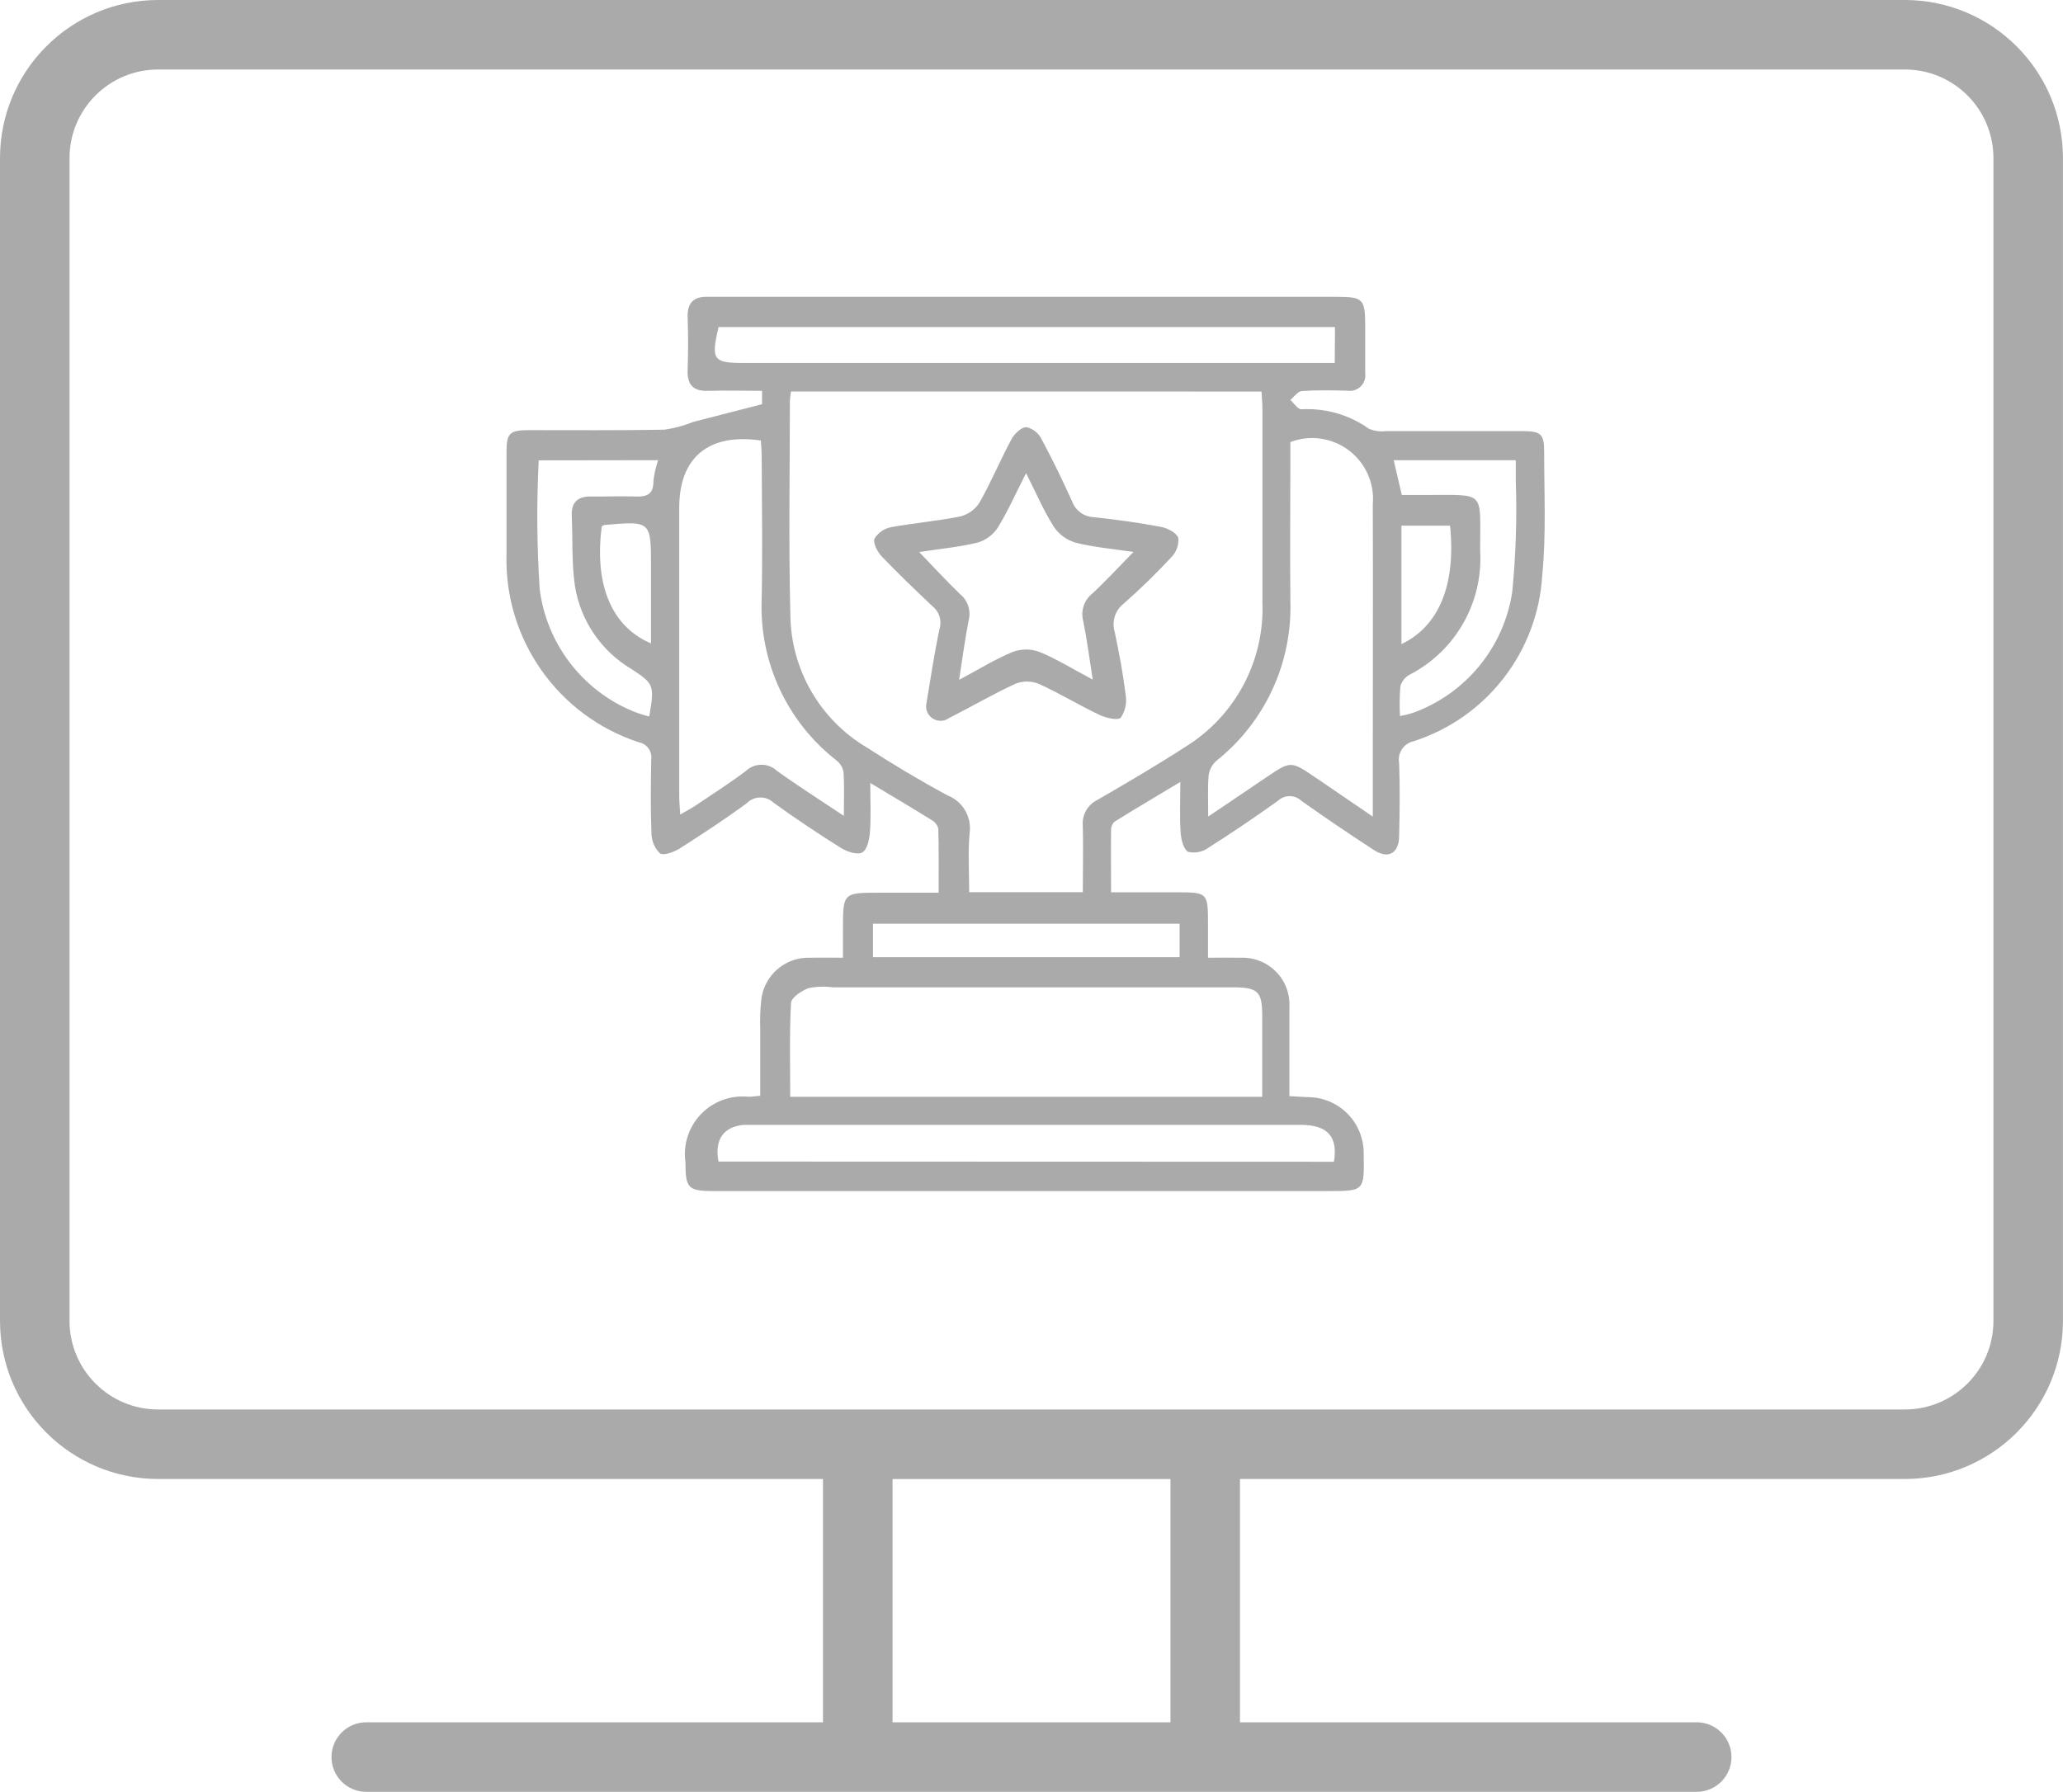
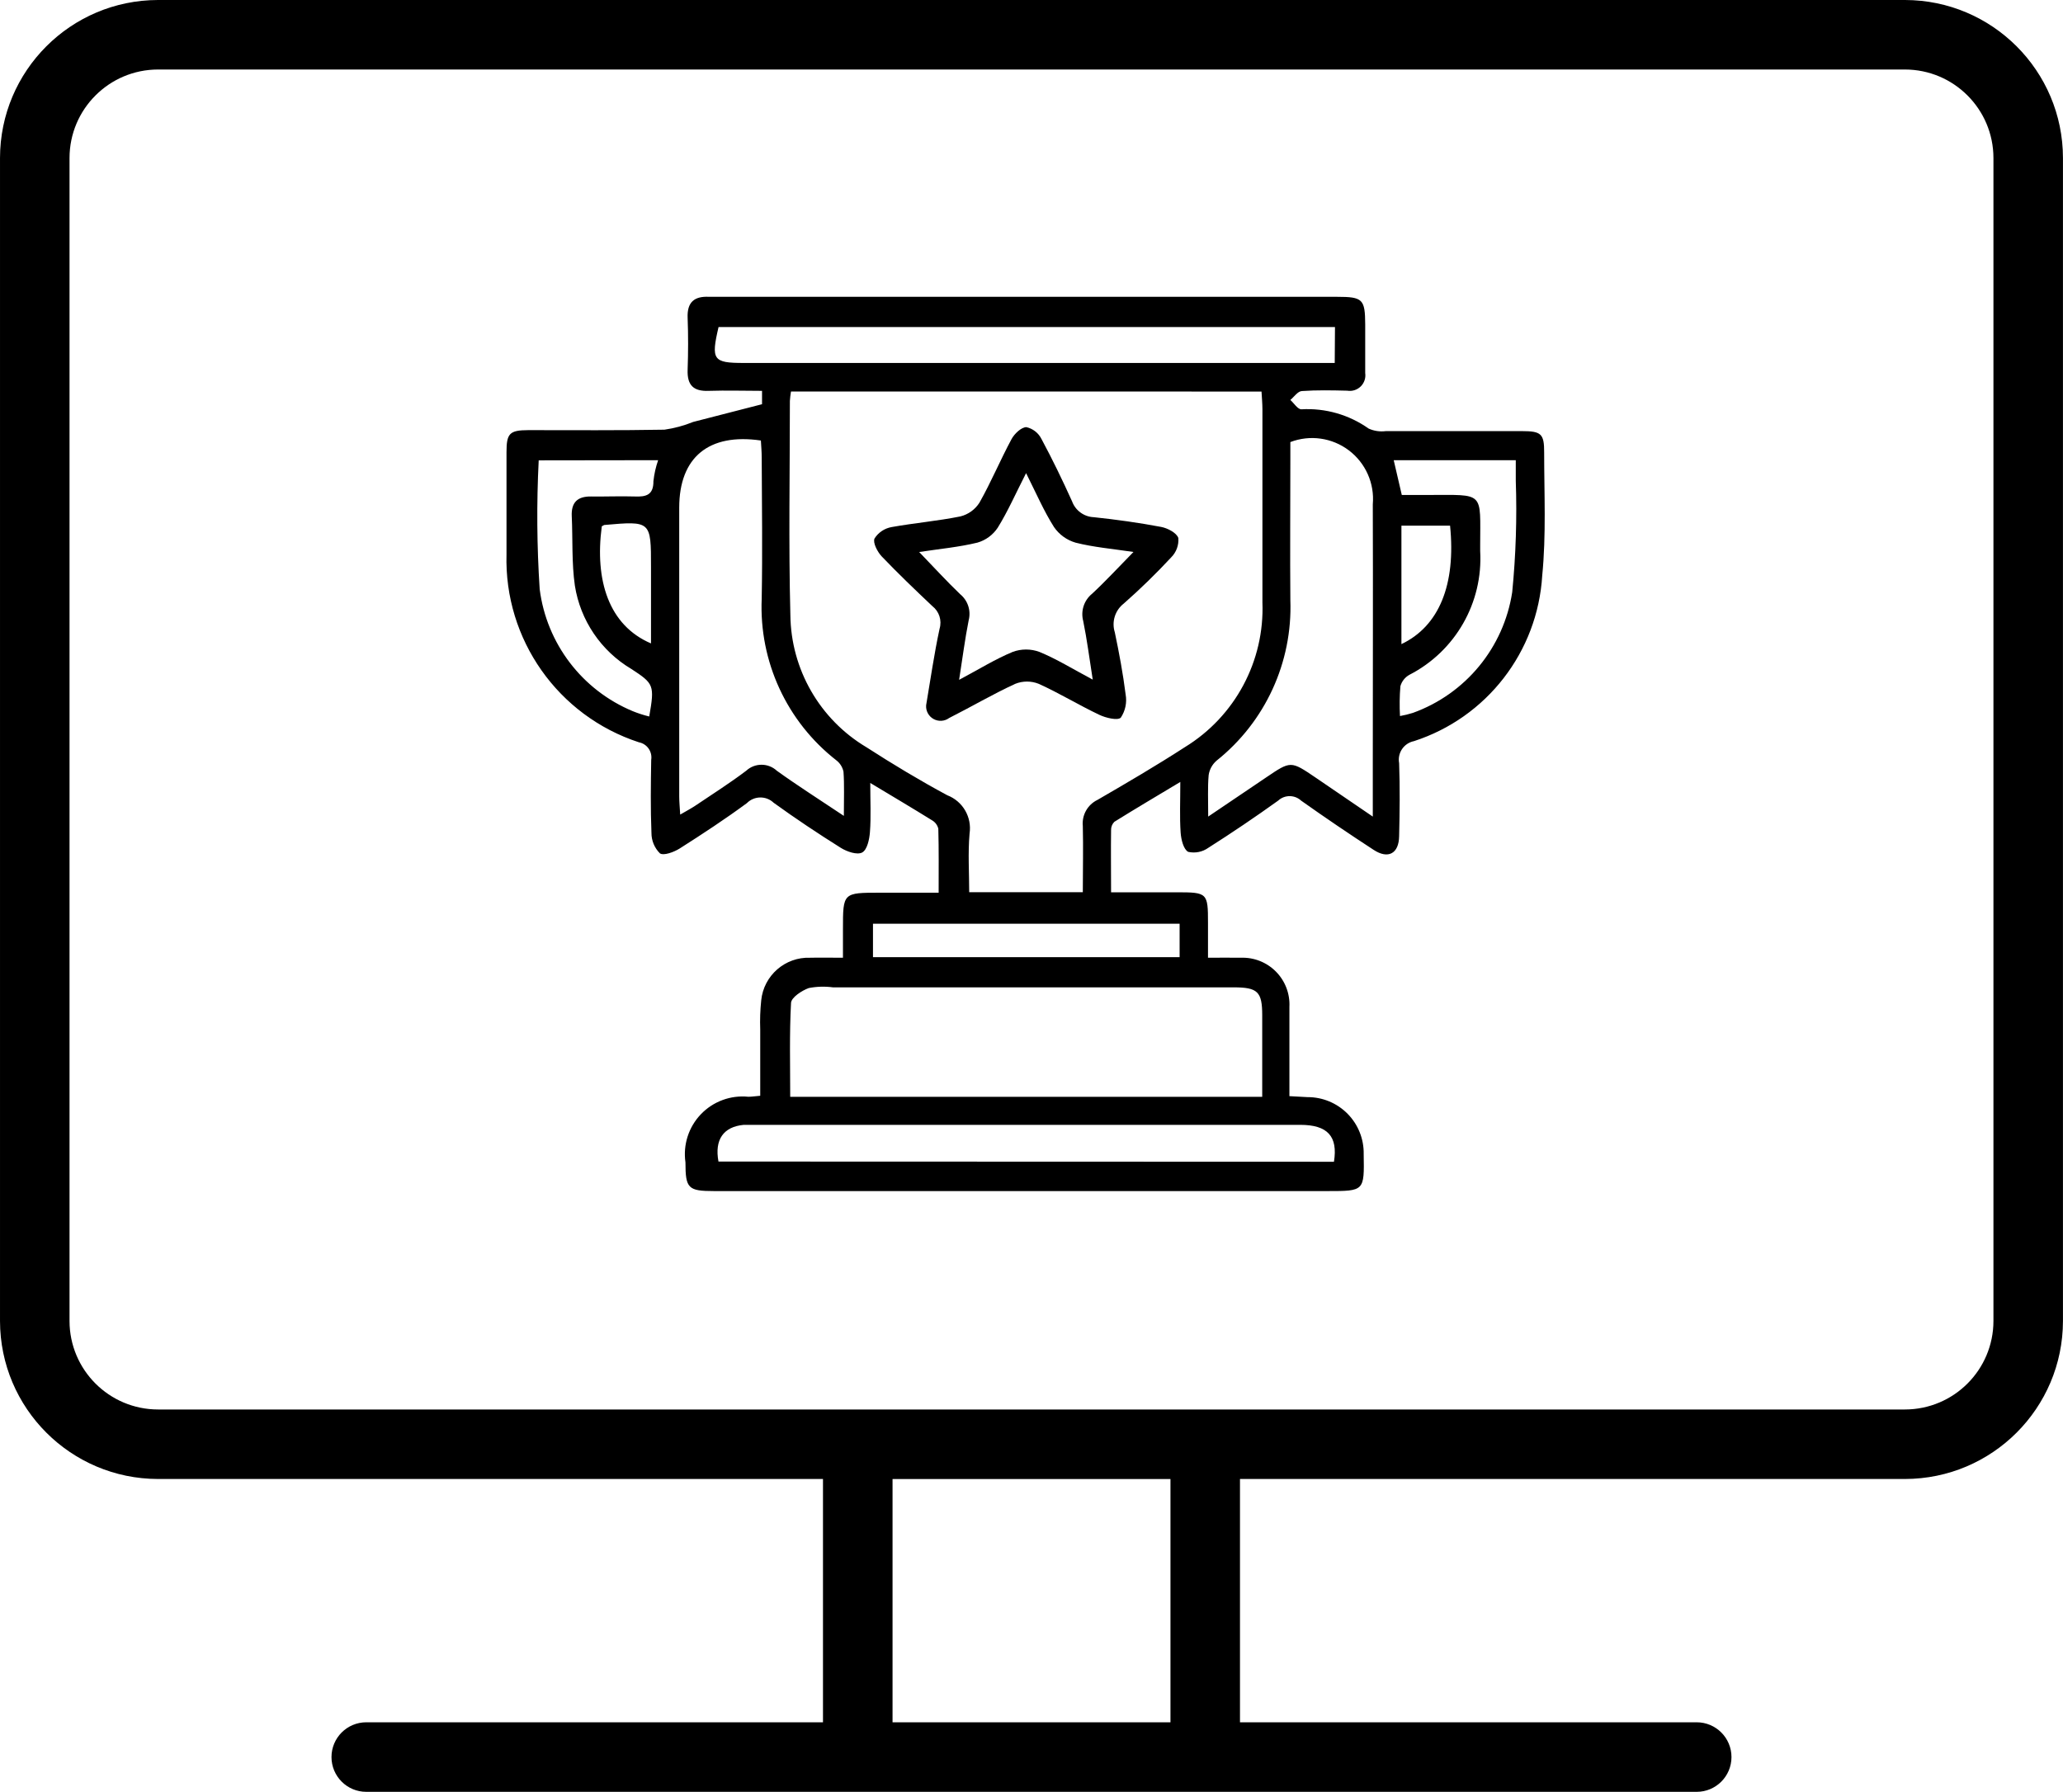
<svg xmlns="http://www.w3.org/2000/svg" width="50.298" height="43.695" viewBox="0 0 50.298 43.695">
  <g id="Grupo_1272" data-name="Grupo 1272" transform="translate(11952 -6225.35)">
    <g id="Grupo_1269" data-name="Grupo 1269" transform="translate(-11931.463 5646.285)">
-       <path id="Caminho_569" data-name="Caminho 569" d="M-241.952-460.937h-42.591a3.857,3.857,0,0,0-3.853,3.853v28.36a3.858,3.858,0,0,0,3.853,3.853h16.212v5.933h-11.135a.848.848,0,0,0-.848.848.848.848,0,0,0,.848.848h32.437a.848.848,0,0,0,.848-.848.848.848,0,0,0-.848-.848h-11.135v-5.933h16.212a3.858,3.858,0,0,0,3.853-3.853v-28.36A3.857,3.857,0,0,0-241.952-460.937Zm-17.907,42h-6.776v-5.933h6.776Zm20.065-9.787a2.16,2.16,0,0,1-2.158,2.158h-42.591a2.16,2.16,0,0,1-2.158-2.158v-28.36a2.16,2.16,0,0,1,2.158-2.158h42.591a2.16,2.16,0,0,1,2.158,2.158Z" transform="translate(267.859 1040.002)" fill="#aaa" />
+       <path id="Caminho_569" data-name="Caminho 569" d="M-241.952-460.937h-42.591a3.857,3.857,0,0,0-3.853,3.853v28.36a3.858,3.858,0,0,0,3.853,3.853h16.212v5.933h-11.135a.848.848,0,0,0-.848.848.848.848,0,0,0,.848.848h32.437a.848.848,0,0,0,.848-.848.848.848,0,0,0-.848-.848h-11.135v-5.933h16.212a3.858,3.858,0,0,0,3.853-3.853v-28.36A3.857,3.857,0,0,0-241.952-460.937Zm-17.907,42h-6.776v-5.933h6.776Zm20.065-9.787a2.16,2.16,0,0,1-2.158,2.158h-42.591a2.16,2.16,0,0,1-2.158-2.158v-28.36a2.16,2.16,0,0,1,2.158-2.158h42.591a2.16,2.16,0,0,1,2.158,2.158Z" transform="translate(267.859 1040.002)" fill="currentColor" />
      <g id="Grupo_1129" data-name="Grupo 1129" transform="translate(-8.185 586.308)">
-         <path id="Caminho_562" data-name="Caminho 562" d="M421.437-438.4v-.326c-.437,0-.868-.014-1.3,0-.377.016-.528-.143-.514-.515.015-.422.016-.844,0-1.266-.016-.381.163-.531.523-.512.052,0,.105,0,.158,0h15.152c.626,0,.684.057.687.671,0,.4,0,.791,0,1.187a.38.38,0,0,1-.439.431c-.369-.009-.74-.017-1.107.009-.1.007-.187.141-.279.217.089.08.18.23.269.228a2.58,2.58,0,0,1,1.64.47.776.776,0,0,0,.419.062c1.107,0,2.216,0,3.323,0,.466,0,.539.067.537.521,0,1,.051,2.011-.047,3a4.533,4.533,0,0,1-3.127,4.039.461.461,0,0,0-.362.537c.022.593.014,1.187,0,1.78-.006.426-.267.567-.622.334-.6-.391-1.186-.788-1.767-1.2a.413.413,0,0,0-.561,0q-.836.6-1.7,1.149a.614.614,0,0,1-.493.1c-.115-.063-.172-.3-.184-.47-.026-.378-.008-.759-.008-1.235-.585.351-1.1.656-1.608.972a.275.275,0,0,0-.08.205c-.007.485,0,.97,0,1.514h1.6c.748,0,.763.015.763.745v.851c.286,0,.543-.005.8,0a1.142,1.142,0,0,1,1.185,1.2c0,.71,0,1.421,0,2.175.164.009.3.018.441.024a1.364,1.364,0,0,1,1.37,1.391c.016.9.016.9-.88.9H420.27c-.636,0-.7-.064-.7-.7a1.406,1.406,0,0,1,1.533-1.6c.077,0,.153-.012.29-.024,0-.545,0-1.081,0-1.616a5.01,5.01,0,0,1,.024-.71,1.156,1.156,0,0,1,1.193-1.04c.248-.006.5,0,.8,0v-.7c0-.886,0-.886.905-.886h1.428c0-.544.006-1.053-.008-1.561a.322.322,0,0,0-.154-.205c-.468-.291-.943-.572-1.505-.91,0,.451.02.825-.008,1.195-.013.179-.067.434-.189.5s-.371-.019-.52-.112c-.558-.35-1.107-.716-1.638-1.1a.467.467,0,0,0-.654.009c-.53.39-1.082.753-1.638,1.106-.139.088-.391.181-.482.118a.7.7,0,0,1-.206-.5c-.024-.592-.016-1.187-.006-1.78a.376.376,0,0,0-.3-.428,4.683,4.683,0,0,1-3.228-4.584q0-1.246,0-2.492c0-.456.074-.534.528-.536,1.107,0,2.216.009,3.323-.011a2.973,2.973,0,0,0,.7-.189Zm.706-.31a2.209,2.209,0,0,0-.027.23c0,1.741-.033,3.482.012,5.222a3.8,3.8,0,0,0,1.855,3.223c.642.414,1.3.81,1.971,1.171a.862.862,0,0,1,.543.933c-.042.477-.009.96-.009,1.431h2.77c0-.561.013-1.087,0-1.613a.638.638,0,0,1,.359-.639c.718-.416,1.435-.836,2.132-1.287a3.963,3.963,0,0,0,1.888-3.53q0-2.354,0-4.708c0-.14-.014-.28-.022-.432Zm11.489,17.2c0-.676,0-1.331,0-1.986,0-.579-.109-.684-.7-.684h-9.766a1.822,1.822,0,0,0-.589.017c-.172.062-.425.229-.433.362-.041.757-.02,1.517-.02,2.291Zm-10.2-6.853c0-.427.014-.753-.009-1.076a.471.471,0,0,0-.175-.278,4.741,4.741,0,0,1-1.819-3.943c.021-1.147.005-2.3,0-3.443,0-.14-.013-.281-.02-.412-1.274-.186-1.99.414-1.991,1.635q0,3.522,0,7.044c0,.127.013.253.024.443.155-.091.266-.148.37-.218.415-.28.84-.549,1.239-.851a.55.55,0,0,1,.747,0C422.3-429.1,422.824-428.768,423.431-428.362Zm8.884.018,1.412-.954c.6-.406.6-.407,1.2,0l1.4.955v-1.364c0-2.083.007-4.166,0-6.25a1.485,1.485,0,0,0-2.01-1.519v.416c0,1.147-.01,2.294,0,3.441a4.784,4.784,0,0,1-1.8,3.913.576.576,0,0,0-.192.352C432.3-429.056,432.315-428.752,432.315-428.344Zm3.065,8.418c.1-.621-.156-.9-.822-.9q-6.665,0-13.33,0c-.08,0-.159,0-.238,0-.495.046-.716.361-.616.895Zm.025-20.355H420.377c-.187.8-.134.876.611.876H435.4Zm-19.414,3.251a27.085,27.085,0,0,0,.024,3.142,3.732,3.732,0,0,0,2.271,2.975,2.867,2.867,0,0,0,.4.129c.133-.765.114-.8-.438-1.16a2.885,2.885,0,0,1-1.375-2.03c-.08-.556-.05-1.128-.076-1.692-.016-.334.135-.487.468-.483.355.005.712-.011,1.067,0,.277.012.459-.036.456-.373a2.325,2.325,0,0,1,.115-.512Zm21.043.844h.643c1.389,0,1.268-.1,1.268,1.246v.119a3.188,3.188,0,0,1-1.726,3.021.459.459,0,0,0-.219.277,5.258,5.258,0,0,0-.01.728,2.432,2.432,0,0,0,.315-.077,3.73,3.73,0,0,0,2.421-2.943,20.519,20.519,0,0,0,.087-2.719c0-.165,0-.331,0-.5h-2.976Zm-5.417,10.456h-7.476v.815h7.476Zm-14.088-9.69c-.175,1.318.17,2.414,1.2,2.854v-1.867c0-1.121,0-1.121-1.14-1.021C417.581-435.454,417.57-435.443,417.528-435.421Zm20.684-.018h-1.188v2.889C437.945-432.987,438.357-434,438.212-435.439Z" transform="translate(-415.21 441.014)" fill="#aaa" fill-rule="evenodd" />
-         <path id="Caminho_563" data-name="Caminho 563" d="M437.617-426.746c.106-.623.195-1.249.328-1.866a.512.512,0,0,0-.177-.551c-.423-.4-.841-.8-1.24-1.218-.1-.109-.215-.329-.169-.431a.62.62,0,0,1,.416-.278c.556-.1,1.123-.148,1.677-.26a.771.771,0,0,0,.465-.335c.283-.5.508-1.04.782-1.55.071-.131.237-.29.361-.292a.544.544,0,0,1,.366.283c.269.5.515,1.009.748,1.524a.59.59,0,0,0,.531.389c.55.058,1.1.135,1.641.237.159.03.378.145.42.27a.6.6,0,0,1-.172.47,15.952,15.952,0,0,1-1.16,1.13.642.642,0,0,0-.217.7c.105.5.2,1.007.264,1.516a.774.774,0,0,1-.117.564c-.074.078-.367.008-.527-.069-.5-.237-.973-.528-1.476-.755a.769.769,0,0,0-.57,0c-.55.253-1.072.561-1.613.834A.353.353,0,0,1,437.617-426.746Zm2.437-5.66c-.255.5-.445.934-.692,1.332a.888.888,0,0,1-.494.363c-.451.11-.921.153-1.421.229.361.374.67.713,1,1.029a.62.62,0,0,1,.208.632c-.091.455-.149.916-.234,1.456.492-.262.885-.507,1.306-.681a.941.941,0,0,1,.652,0c.421.173.813.417,1.3.676-.084-.532-.141-.984-.232-1.428a.643.643,0,0,1,.217-.667c.333-.309.641-.645,1.008-1.018-.513-.077-.971-.115-1.411-.227a.963.963,0,0,1-.528-.383C440.49-431.477,440.307-431.9,440.054-432.405Z" transform="translate(-427.389 436.7)" fill="#aaa" fill-rule="evenodd" />
+         <path id="Caminho_562" data-name="Caminho 562" d="M421.437-438.4v-.326c-.437,0-.868-.014-1.3,0-.377.016-.528-.143-.514-.515.015-.422.016-.844,0-1.266-.016-.381.163-.531.523-.512.052,0,.105,0,.158,0h15.152c.626,0,.684.057.687.671,0,.4,0,.791,0,1.187a.38.38,0,0,1-.439.431c-.369-.009-.74-.017-1.107.009-.1.007-.187.141-.279.217.089.08.18.23.269.228a2.58,2.58,0,0,1,1.64.47.776.776,0,0,0,.419.062c1.107,0,2.216,0,3.323,0,.466,0,.539.067.537.521,0,1,.051,2.011-.047,3a4.533,4.533,0,0,1-3.127,4.039.461.461,0,0,0-.362.537c.022.593.014,1.187,0,1.78-.006.426-.267.567-.622.334-.6-.391-1.186-.788-1.767-1.2a.413.413,0,0,0-.561,0q-.836.6-1.7,1.149a.614.614,0,0,1-.493.1c-.115-.063-.172-.3-.184-.47-.026-.378-.008-.759-.008-1.235-.585.351-1.1.656-1.608.972a.275.275,0,0,0-.08.205c-.007.485,0,.97,0,1.514h1.6c.748,0,.763.015.763.745v.851c.286,0,.543-.005.8,0a1.142,1.142,0,0,1,1.185,1.2c0,.71,0,1.421,0,2.175.164.009.3.018.441.024a1.364,1.364,0,0,1,1.37,1.391c.016.9.016.9-.88.9H420.27c-.636,0-.7-.064-.7-.7a1.406,1.406,0,0,1,1.533-1.6c.077,0,.153-.012.29-.024,0-.545,0-1.081,0-1.616a5.01,5.01,0,0,1,.024-.71,1.156,1.156,0,0,1,1.193-1.04c.248-.006.5,0,.8,0v-.7c0-.886,0-.886.905-.886h1.428c0-.544.006-1.053-.008-1.561a.322.322,0,0,0-.154-.205c-.468-.291-.943-.572-1.505-.91,0,.451.02.825-.008,1.195-.013.179-.067.434-.189.5s-.371-.019-.52-.112c-.558-.35-1.107-.716-1.638-1.1a.467.467,0,0,0-.654.009c-.53.39-1.082.753-1.638,1.106-.139.088-.391.181-.482.118a.7.7,0,0,1-.206-.5c-.024-.592-.016-1.187-.006-1.78a.376.376,0,0,0-.3-.428,4.683,4.683,0,0,1-3.228-4.584q0-1.246,0-2.492c0-.456.074-.534.528-.536,1.107,0,2.216.009,3.323-.011a2.973,2.973,0,0,0,.7-.189Zm.706-.31a2.209,2.209,0,0,0-.027.23c0,1.741-.033,3.482.012,5.222a3.8,3.8,0,0,0,1.855,3.223c.642.414,1.3.81,1.971,1.171a.862.862,0,0,1,.543.933c-.042.477-.009.96-.009,1.431h2.77c0-.561.013-1.087,0-1.613a.638.638,0,0,1,.359-.639c.718-.416,1.435-.836,2.132-1.287a3.963,3.963,0,0,0,1.888-3.53q0-2.354,0-4.708c0-.14-.014-.28-.022-.432Zm11.489,17.2c0-.676,0-1.331,0-1.986,0-.579-.109-.684-.7-.684h-9.766a1.822,1.822,0,0,0-.589.017c-.172.062-.425.229-.433.362-.041.757-.02,1.517-.02,2.291Zm-10.2-6.853c0-.427.014-.753-.009-1.076a.471.471,0,0,0-.175-.278,4.741,4.741,0,0,1-1.819-3.943c.021-1.147.005-2.3,0-3.443,0-.14-.013-.281-.02-.412-1.274-.186-1.99.414-1.991,1.635q0,3.522,0,7.044c0,.127.013.253.024.443.155-.091.266-.148.37-.218.415-.28.84-.549,1.239-.851a.55.55,0,0,1,.747,0C422.3-429.1,422.824-428.768,423.431-428.362Zm8.884.018,1.412-.954c.6-.406.6-.407,1.2,0l1.4.955v-1.364c0-2.083.007-4.166,0-6.25a1.485,1.485,0,0,0-2.01-1.519v.416c0,1.147-.01,2.294,0,3.441a4.784,4.784,0,0,1-1.8,3.913.576.576,0,0,0-.192.352C432.3-429.056,432.315-428.752,432.315-428.344Zm3.065,8.418c.1-.621-.156-.9-.822-.9q-6.665,0-13.33,0c-.08,0-.159,0-.238,0-.495.046-.716.361-.616.895Zm.025-20.355H420.377c-.187.8-.134.876.611.876H435.4Zm-19.414,3.251a27.085,27.085,0,0,0,.024,3.142,3.732,3.732,0,0,0,2.271,2.975,2.867,2.867,0,0,0,.4.129c.133-.765.114-.8-.438-1.16a2.885,2.885,0,0,1-1.375-2.03c-.08-.556-.05-1.128-.076-1.692-.016-.334.135-.487.468-.483.355.005.712-.011,1.067,0,.277.012.459-.036.456-.373a2.325,2.325,0,0,1,.115-.512Zm21.043.844h.643c1.389,0,1.268-.1,1.268,1.246v.119a3.188,3.188,0,0,1-1.726,3.021.459.459,0,0,0-.219.277,5.258,5.258,0,0,0-.01.728,2.432,2.432,0,0,0,.315-.077,3.73,3.73,0,0,0,2.421-2.943,20.519,20.519,0,0,0,.087-2.719c0-.165,0-.331,0-.5h-2.976Zm-5.417,10.456h-7.476v.815h7.476Zm-14.088-9.69c-.175,1.318.17,2.414,1.2,2.854v-1.867c0-1.121,0-1.121-1.14-1.021C417.581-435.454,417.57-435.443,417.528-435.421Zm20.684-.018h-1.188v2.889C437.945-432.987,438.357-434,438.212-435.439Z" transform="translate(-415.21 441.014)" fill="currentColor" fill-rule="evenodd" />
+         <path id="Caminho_563" data-name="Caminho 563" d="M437.617-426.746c.106-.623.195-1.249.328-1.866a.512.512,0,0,0-.177-.551c-.423-.4-.841-.8-1.24-1.218-.1-.109-.215-.329-.169-.431a.62.62,0,0,1,.416-.278c.556-.1,1.123-.148,1.677-.26a.771.771,0,0,0,.465-.335c.283-.5.508-1.04.782-1.55.071-.131.237-.29.361-.292a.544.544,0,0,1,.366.283c.269.5.515,1.009.748,1.524a.59.59,0,0,0,.531.389c.55.058,1.1.135,1.641.237.159.03.378.145.42.27a.6.6,0,0,1-.172.47,15.952,15.952,0,0,1-1.16,1.13.642.642,0,0,0-.217.7c.105.5.2,1.007.264,1.516a.774.774,0,0,1-.117.564c-.074.078-.367.008-.527-.069-.5-.237-.973-.528-1.476-.755a.769.769,0,0,0-.57,0c-.55.253-1.072.561-1.613.834A.353.353,0,0,1,437.617-426.746Zm2.437-5.66c-.255.5-.445.934-.692,1.332a.888.888,0,0,1-.494.363c-.451.11-.921.153-1.421.229.361.374.67.713,1,1.029a.62.62,0,0,1,.208.632c-.091.455-.149.916-.234,1.456.492-.262.885-.507,1.306-.681a.941.941,0,0,1,.652,0c.421.173.813.417,1.3.676-.084-.532-.141-.984-.232-1.428a.643.643,0,0,1,.217-.667c.333-.309.641-.645,1.008-1.018-.513-.077-.971-.115-1.411-.227a.963.963,0,0,1-.528-.383C440.49-431.477,440.307-431.9,440.054-432.405Z" transform="translate(-427.389 436.7)" fill="currentColor" fill-rule="evenodd" />
      </g>
    </g>
  </g>
</svg>
